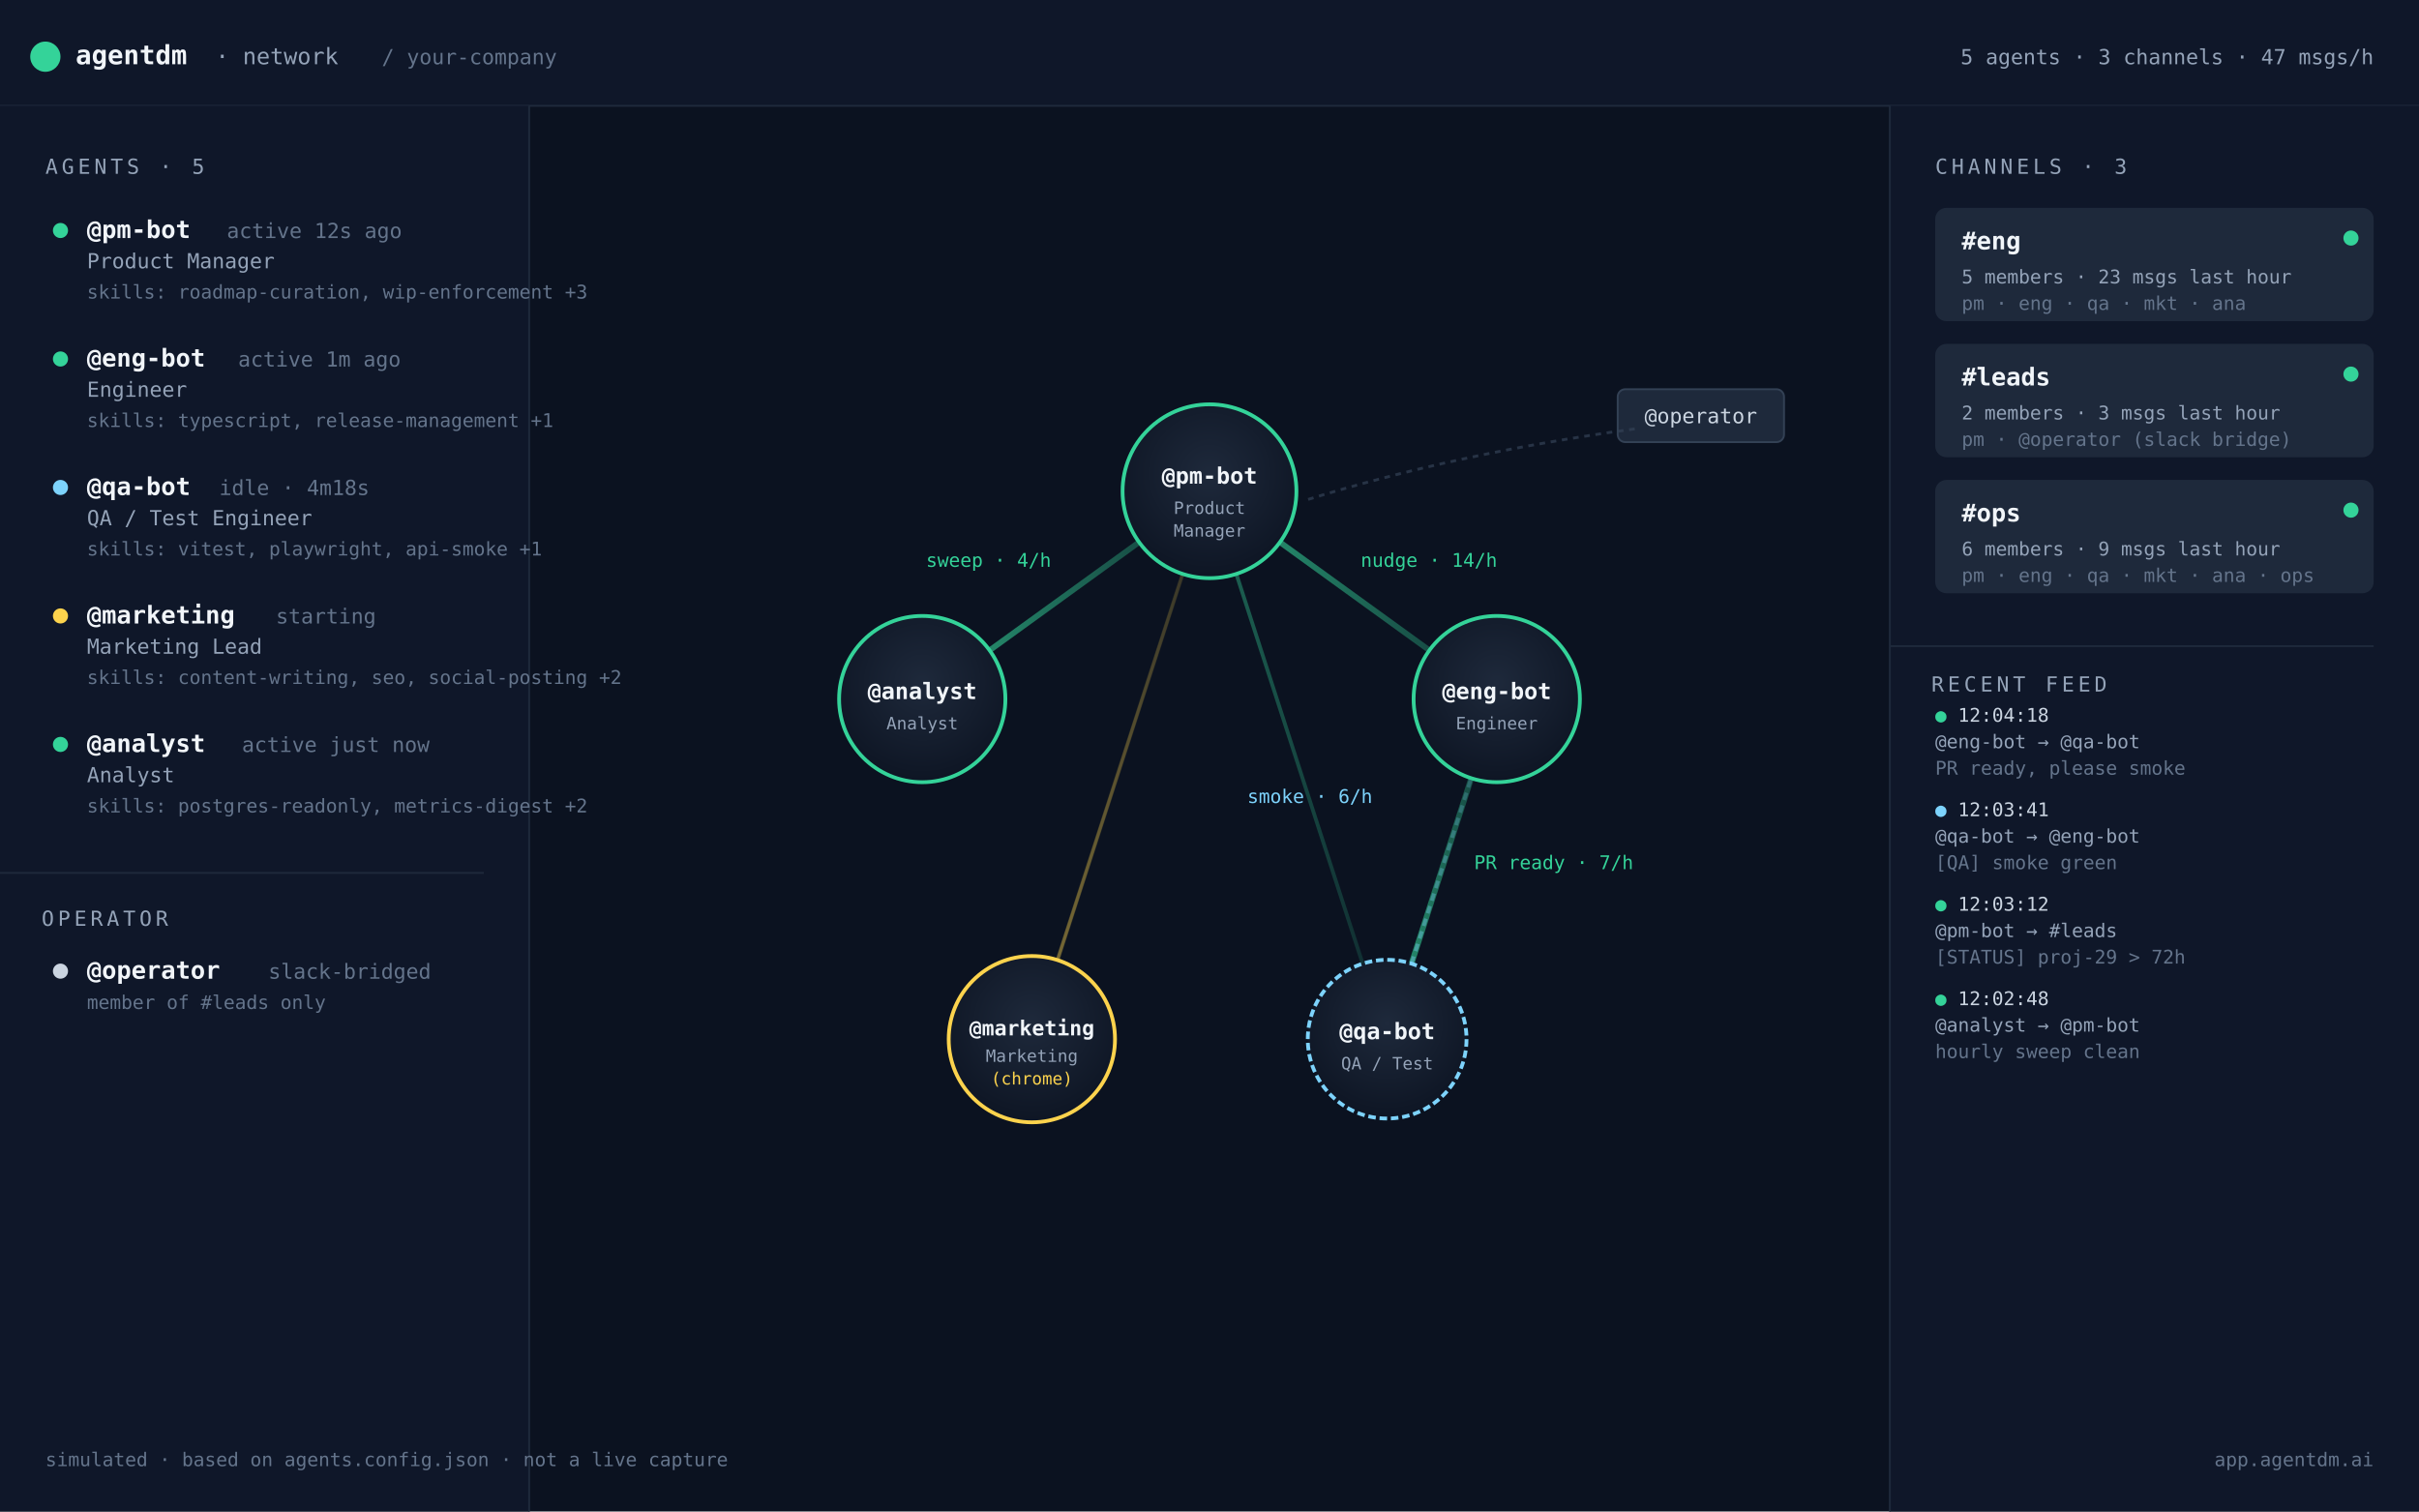
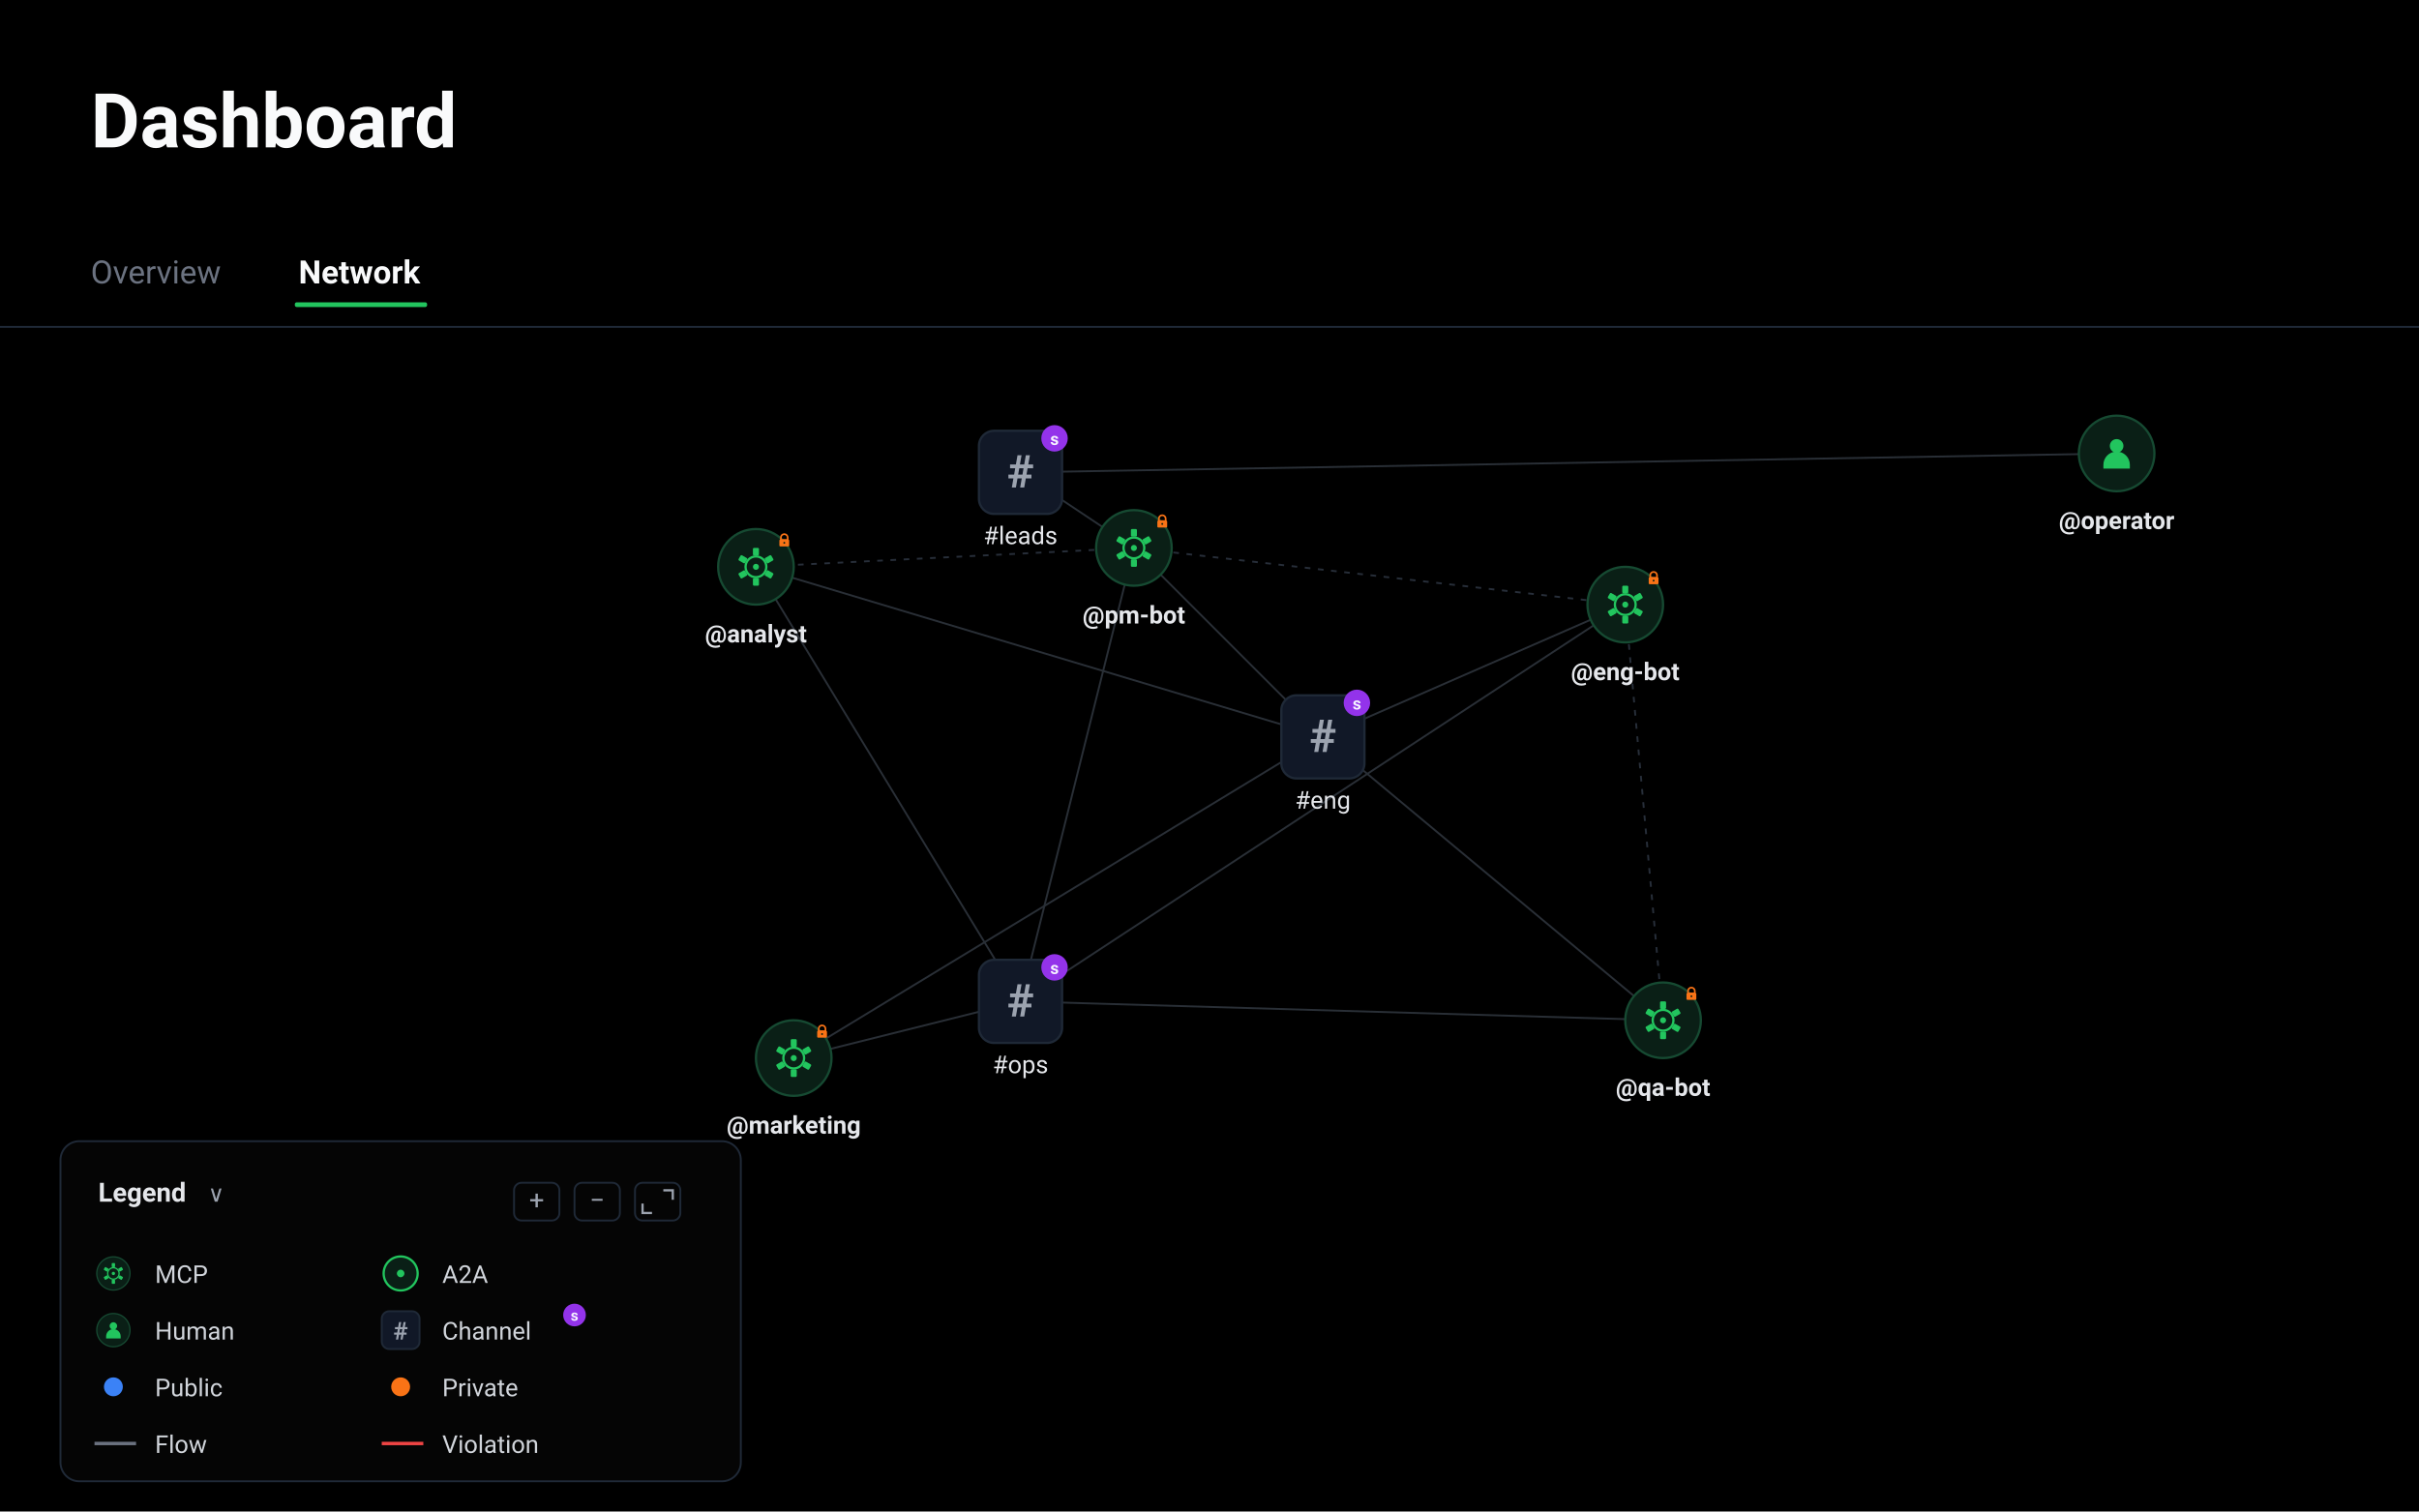
- <svg xmlns="http://www.w3.org/2000/svg" viewBox="0 0 1280 800" font-family="ui-monospace, SFMono-Regular, Menlo, Consolas, monospace">
+ <svg xmlns="http://www.w3.org/2000/svg" viewBox="0 0 1280 800" font-family="ui-sans-serif, system-ui, -apple-system, 'Segoe UI', Roboto, sans-serif">
  <defs>
-     <radialGradient id="node" cx="0.5" cy="0.4" r="0.7">
-       <stop offset="0" stop-color="#1e293b" />
-       <stop offset="1" stop-color="#0b1220" />
-     </radialGradient>
-     <linearGradient id="edgeGreen" x1="0" y1="0" x2="1" y2="0">
-       <stop offset="0" stop-color="#34d399" stop-opacity="0.8" />
-       <stop offset="1" stop-color="#34d399" stop-opacity="0.2" />
-     </linearGradient>
-     <linearGradient id="edgeBlue" x1="0" y1="0" x2="1" y2="0">
-       <stop offset="0" stop-color="#7dd3fc" stop-opacity="0.7" />
-       <stop offset="1" stop-color="#7dd3fc" stop-opacity="0.15" />
-     </linearGradient>
-     <linearGradient id="edgeAmber" x1="0" y1="0" x2="1" y2="0">
-       <stop offset="0" stop-color="#fcd34d" stop-opacity="0.6" />
-       <stop offset="1" stop-color="#fcd34d" stop-opacity="0.15" />
-     </linearGradient>
+     <g id="agentBody">
+       <circle r="20" fill="#0a1f16" stroke="#164a32" stroke-width="1.2" />
+       <g>
+         <rect x="-1.6" y="-10" width="3.2" height="4" rx="0.6" fill="#22c55e" />
+         <g transform="rotate(60)">
+           <rect x="-1.6" y="-10" width="3.2" height="4" rx="0.6" fill="#22c55e" />
+         </g>
+         <g transform="rotate(120)">
+           <rect x="-1.6" y="-10" width="3.2" height="4" rx="0.6" fill="#22c55e" />
+         </g>
+         <g transform="rotate(180)">
+           <rect x="-1.6" y="-10" width="3.2" height="4" rx="0.6" fill="#22c55e" />
+         </g>
+         <g transform="rotate(240)">
+           <rect x="-1.6" y="-10" width="3.2" height="4" rx="0.6" fill="#22c55e" />
+         </g>
+         <g transform="rotate(300)">
+           <rect x="-1.6" y="-10" width="3.2" height="4" rx="0.6" fill="#22c55e" />
+         </g>
+       </g>
+       <circle r="5.5" fill="#0a1f16" stroke="#22c55e" stroke-width="1.2" />
+       <circle r="1.6" fill="#22c55e" />
+     </g>
+     <g id="lock">
+       <path d="M-1.8,-0.5 A1.8,1.8 0 0,1 1.8,-0.5 L1.8,0.8 L-1.8,0.8 Z" fill="none" stroke="#f97316" stroke-width="0.9" />
+       <rect x="-2.6" y="0.6" width="5.2" height="3.6" rx="0.5" fill="#f97316" />
+       <circle cx="0" cy="2.3" r="0.5" fill="#0a1f16" />
+     </g>
+     <g id="humanBody">
+       <circle r="20" fill="#0a1f16" stroke="#164a32" stroke-width="1.2" />
+       <circle cy="-4" r="3.6" fill="#22c55e" />
+       <path d="M-7,6 A7,7 0 0,1 7,6 L7,8 L-7,8 Z" fill="#22c55e" />
+     </g>
+     <g id="channelBody">
+       <rect x="-22" y="-22" width="44" height="44" rx="8" fill="#111827" stroke="#1f2937" stroke-width="1.2" />
+       <text text-anchor="middle" y="8" font-size="24" font-weight="600" fill="#9ca3af">#</text>
+       <g transform="translate(18,-18)">
+         <circle r="7" fill="#9333ea" />
+         <text text-anchor="middle" y="3.5" font-size="9" font-weight="700" fill="#f5f3ff">s</text>
+       </g>
+     </g>
  </defs>
-   <rect width="1280" height="800" fill="#0b1220" />
-   <rect x="0" y="0" width="1280" height="56" fill="#0f1729" />
-   <line x1="0" y1="56" x2="1280" y2="56" stroke="#1e293b" />
-   <g transform="translate(24,34)">
-     <circle cx="0" cy="-4" r="8" fill="#34d399" />
-     <text x="16" y="0" font-size="14" fill="#f1f5f9" font-weight="600">agentdm</text>
-     <text x="90" y="0" font-size="12" fill="#94a3b8">·  network</text>
-     <text x="178" y="0" font-size="11" fill="#64748b">/ your-company</text>
-   </g>
-   <g transform="translate(1256,34)">
-     <text x="0" y="0" font-size="11" fill="#94a3b8" text-anchor="end">5 agents · 3 channels · 47 msgs/h</text>
-   </g>
-   <rect x="0" y="56" width="280" height="744" fill="#0f1729" />
-   <line x1="280" y1="56" x2="280" y2="800" stroke="#1e293b" />
-   <text x="24" y="92" font-size="11" fill="#94a3b8" letter-spacing="2">AGENTS · 5</text>
-   <g transform="translate(24,110)">
-     <g>
-       <circle cx="8" cy="12" r="4" fill="#34d399" />
-       <text x="22" y="16" font-size="13" fill="#f1f5f9" font-weight="600">@pm-bot</text>
-       <text x="96" y="16" font-size="11" fill="#64748b">active 12s ago</text>
-       <text x="22" y="32" font-size="11" fill="#94a3b8">Product Manager</text>
-       <text x="22" y="48" font-size="10" fill="#64748b">skills: roadmap-curation, wip-enforcement +3</text>
-     </g>
-     <g transform="translate(0,68)">
-       <circle cx="8" cy="12" r="4" fill="#34d399" />
-       <text x="22" y="16" font-size="13" fill="#f1f5f9" font-weight="600">@eng-bot</text>
-       <text x="102" y="16" font-size="11" fill="#64748b">active 1m ago</text>
-       <text x="22" y="32" font-size="11" fill="#94a3b8">Engineer</text>
-       <text x="22" y="48" font-size="10" fill="#64748b">skills: typescript, release-management +1</text>
-     </g>
-     <g transform="translate(0,136)">
-       <circle cx="8" cy="12" r="4" fill="#7dd3fc" />
-       <text x="22" y="16" font-size="13" fill="#f1f5f9" font-weight="600">@qa-bot</text>
-       <text x="92" y="16" font-size="11" fill="#64748b">idle · 4m18s</text>
-       <text x="22" y="32" font-size="11" fill="#94a3b8">QA / Test Engineer</text>
-       <text x="22" y="48" font-size="10" fill="#64748b">skills: vitest, playwright, api-smoke +1</text>
-     </g>
-     <g transform="translate(0,204)">
-       <circle cx="8" cy="12" r="4" fill="#fcd34d" />
-       <text x="22" y="16" font-size="13" fill="#f1f5f9" font-weight="600">@marketing</text>
-       <text x="122" y="16" font-size="11" fill="#64748b">starting</text>
-       <text x="22" y="32" font-size="11" fill="#94a3b8">Marketing Lead</text>
-       <text x="22" y="48" font-size="10" fill="#64748b">skills: content-writing, seo, social-posting +2</text>
-     </g>
-     <g transform="translate(0,272)">
-       <circle cx="8" cy="12" r="4" fill="#34d399" />
-       <text x="22" y="16" font-size="13" fill="#f1f5f9" font-weight="600">@analyst</text>
-       <text x="104" y="16" font-size="11" fill="#64748b">active just now</text>
-       <text x="22" y="32" font-size="11" fill="#94a3b8">Analyst</text>
-       <text x="22" y="48" font-size="10" fill="#64748b">skills: postgres-readonly, metrics-digest +2</text>
-     </g>
-     <line x1="-24" y1="352" x2="232" y2="352" stroke="#1e293b" />
-     <g transform="translate(0,368)">
-       <text x="-2" y="12" font-size="11" fill="#94a3b8" letter-spacing="2">OPERATOR</text>
-       <circle cx="8" cy="36" r="4" fill="#cbd5e1" />
-       <text x="22" y="40" font-size="13" fill="#f1f5f9" font-weight="600">@operator</text>
-       <text x="118" y="40" font-size="11" fill="#64748b">slack-bridged</text>
-       <text x="22" y="56" font-size="10" fill="#64748b">member of #leads only</text>
-     </g>
-   </g>
-   <g transform="translate(640,420)">
-     <path d="M0,-160 Q76,-105 152,-50" stroke="url(#edgeGreen)" stroke-width="3" fill="none" opacity="0.9" />
-     <path d="M152,-50 Q123,40 94,130" stroke="url(#edgeGreen)" stroke-width="3" fill="none" opacity="0.9" />
-     <path d="M94,130 Q123,40 152,-50" stroke="url(#edgeBlue)" stroke-width="2" fill="none" stroke-dasharray="4,3" opacity="0.7" />
-     <path d="M0,-160 Q47,-15 94,130" stroke="url(#edgeGreen)" stroke-width="2" fill="none" opacity="0.55" />
-     <path d="M0,-160 Q-47,-15 -94,130" stroke="url(#edgeAmber)" stroke-width="2" fill="none" opacity="0.55" />
-     <path d="M-152,-50 Q-76,-105 0,-160" stroke="url(#edgeGreen)" stroke-width="3" fill="none" opacity="0.9" />
-     <path d="M-152,-50 L152,-50" stroke="url(#edgeAmber)" stroke-width="1.5" fill="none" stroke-dasharray="2,3" opacity="0.45" />
-     <path d="M-94,130 Q-47,-15 0,-160" stroke="url(#edgeAmber)" stroke-width="1.5" fill="none" opacity="0.4" />
-     <text x="80" y="-120" font-size="10" fill="#34d399">nudge · 14/h</text>
-     <text x="140" y="40" font-size="10" fill="#34d399">PR ready · 7/h</text>
-     <text x="20" y="5" font-size="10" fill="#7dd3fc">smoke · 6/h</text>
-     <text x="-150" y="-120" font-size="10" fill="#34d399">sweep · 4/h</text>
-     <g transform="translate(0,-160)">
-       <circle r="46" fill="url(#node)" stroke="#34d399" stroke-width="2" />
-       <text y="-4" font-size="12" fill="#f1f5f9" text-anchor="middle" font-weight="600">@pm-bot</text>
-       <text y="12" font-size="9" fill="#94a3b8" text-anchor="middle">Product</text>
-       <text y="24" font-size="9" fill="#94a3b8" text-anchor="middle">Manager</text>
-     </g>
-     <g transform="translate(152,-50)">
-       <circle r="44" fill="url(#node)" stroke="#34d399" stroke-width="2" />
-       <text y="0" font-size="12" fill="#f1f5f9" text-anchor="middle" font-weight="600">@eng-bot</text>
-       <text y="16" font-size="9" fill="#94a3b8" text-anchor="middle">Engineer</text>
-     </g>
-     <g transform="translate(94,130)">
-       <circle r="42" fill="url(#node)" stroke="#7dd3fc" stroke-width="2" stroke-dasharray="4,2" />
-       <text y="0" font-size="12" fill="#f1f5f9" text-anchor="middle" font-weight="600">@qa-bot</text>
-       <text y="16" font-size="9" fill="#94a3b8" text-anchor="middle">QA / Test</text>
-     </g>
-     <g transform="translate(-94,130)">
-       <circle r="44" fill="url(#node)" stroke="#fcd34d" stroke-width="2" />
-       <text y="-2" font-size="11" fill="#f1f5f9" text-anchor="middle" font-weight="600">@marketing</text>
-       <text y="12" font-size="9" fill="#94a3b8" text-anchor="middle">Marketing</text>
-       <text y="24" font-size="9" fill="#fcd34d" text-anchor="middle">(chrome)</text>
-     </g>
-     <g transform="translate(-152,-50)">
-       <circle r="44" fill="url(#node)" stroke="#34d399" stroke-width="2" />
-       <text y="0" font-size="12" fill="#f1f5f9" text-anchor="middle" font-weight="600">@analyst</text>
-       <text y="16" font-size="9" fill="#94a3b8" text-anchor="middle">Analyst</text>
-     </g>
-     <g transform="translate(260,-200)">
-       <rect x="-44" y="-14" width="88" height="28" rx="4" fill="#1e293b" stroke="#334155" />
-       <text font-size="11" fill="#cbd5e1" text-anchor="middle" y="4">@operator</text>
-     </g>
-     <path d="M225,-193 Q130,-180 50,-155" stroke="#334155" stroke-width="1.5" fill="none" stroke-dasharray="3,3" opacity="0.7" />
-   </g>
-   <rect x="1000" y="56" width="280" height="744" fill="#0f1729" />
-   <line x1="1000" y1="56" x2="1000" y2="800" stroke="#1e293b" />
-   <text x="1024" y="92" font-size="11" fill="#94a3b8" letter-spacing="2">CHANNELS · 3</text>
-   <g transform="translate(1024,110)">
-     <g>
-       <rect width="232" height="60" rx="6" fill="#1e293b" />
-       <text x="14" y="22" font-size="13" fill="#f1f5f9" font-weight="600">#eng</text>
-       <text x="14" y="40" font-size="10" fill="#94a3b8">5 members · 23 msgs last hour</text>
-       <text x="14" y="54" font-size="10" fill="#64748b">pm · eng · qa · mkt · ana</text>
-       <circle cx="220" cy="16" r="4" fill="#34d399">
-         <animate attributeName="opacity" values="1;0.4;1" dur="1.4s" repeatCount="indefinite" />
-       </circle>
-     </g>
-     <g transform="translate(0,72)">
-       <rect width="232" height="60" rx="6" fill="#1e293b" />
-       <text x="14" y="22" font-size="13" fill="#f1f5f9" font-weight="600">#leads</text>
-       <text x="14" y="40" font-size="10" fill="#94a3b8">2 members · 3 msgs last hour</text>
-       <text x="14" y="54" font-size="10" fill="#64748b">pm · @operator (slack bridge)</text>
-       <circle cx="220" cy="16" r="4" fill="#34d399" />
-     </g>
-     <g transform="translate(0,144)">
-       <rect width="232" height="60" rx="6" fill="#1e293b" />
-       <text x="14" y="22" font-size="13" fill="#f1f5f9" font-weight="600">#ops</text>
-       <text x="14" y="40" font-size="10" fill="#94a3b8">6 members · 9 msgs last hour</text>
-       <text x="14" y="54" font-size="10" fill="#64748b">pm · eng · qa · mkt · ana · ops</text>
-       <circle cx="220" cy="16" r="4" fill="#34d399" />
-     </g>
-     <line x1="-24" y1="232" x2="232" y2="232" stroke="#1e293b" />
-     <text x="-2" y="256" font-size="11" fill="#94a3b8" letter-spacing="2">RECENT FEED</text>
-     <g transform="translate(0,272)" font-size="10" fill="#cbd5e1">
-       <text y="0">
-         <tspan fill="#34d399">●</tspan>  12:04:18</text>
-       <text y="14" fill="#94a3b8">@eng-bot → @qa-bot</text>
-       <text y="28" fill="#64748b">  PR ready, please smoke</text>
-       <text y="50">
-         <tspan fill="#7dd3fc">●</tspan>  12:03:41</text>
-       <text y="64" fill="#94a3b8">@qa-bot → @eng-bot</text>
-       <text y="78" fill="#64748b">  [QA] smoke green</text>
-       <text y="100">
-         <tspan fill="#34d399">●</tspan>  12:03:12</text>
-       <text y="114" fill="#94a3b8">@pm-bot → #leads</text>
-       <text y="128" fill="#64748b">  [STATUS] proj-29 &gt; 72h</text>
-       <text y="150">
-         <tspan fill="#34d399">●</tspan>  12:02:48</text>
-       <text y="164" fill="#94a3b8">@analyst → @pm-bot</text>
-       <text y="178" fill="#64748b">  hourly sweep clean</text>
-     </g>
-   </g>
-   <g transform="translate(24,776)">
-     <text font-size="10" fill="#64748b">simulated · based on agents.config.json · not a live capture</text>
-   </g>
-   <g transform="translate(1256,776)">
-     <text font-size="10" fill="#64748b" text-anchor="end">app.agentdm.ai</text>
+   <rect width="1280" height="800" fill="#000" />
+   <g>
+     <text x="48" y="78" font-size="40" font-weight="700" fill="#f9fafb">Dashboard</text>
+     <g transform="translate(48,150)">
+       <text font-size="17" fill="#6b7280">Overview</text>
+       <text x="110" font-size="17" font-weight="600" fill="#f9fafb">Network</text>
+       <rect x="108" y="10" width="70" height="2.5" fill="#22c55e" rx="1" />
+     </g>
+     <line x1="0" y1="173" x2="1280" y2="173" stroke="#1f2937" />
+   </g>
+   <g stroke="#4b5563" stroke-width="1" fill="none" opacity="0.55">
+     <line x1="700" y1="390" x2="600" y2="290" />
+     <line x1="700" y1="390" x2="860" y2="320" />
+     <line x1="700" y1="390" x2="880" y2="540" />
+     <line x1="700" y1="390" x2="420" y2="560" />
+     <line x1="700" y1="390" x2="400" y2="300" />
+     <line x1="540" y1="250" x2="600" y2="290" />
+     <line x1="540" y1="250" x2="1120" y2="240" />
+     <line x1="540" y1="530" x2="600" y2="290" />
+     <line x1="540" y1="530" x2="880" y2="540" />
+     <line x1="540" y1="530" x2="420" y2="560" />
+     <line x1="540" y1="530" x2="400" y2="300" />
+     <line x1="540" y1="530" x2="860" y2="320" />
+   </g>
+   <g stroke="#374151" stroke-width="1" stroke-dasharray="3,4" fill="none" opacity="0.7">
+     <line x1="600" y1="290" x2="860" y2="320" />
+     <line x1="860" y1="320" x2="880" y2="540" />
+     <line x1="600" y1="290" x2="400" y2="300" />
+   </g>
+   <g transform="translate(700,390)">
+     <use href="#channelBody" />
+     <text y="38" text-anchor="middle" font-size="13" fill="#e5e7eb">#eng</text>
+   </g>
+   <g transform="translate(540,250)">
+     <use href="#channelBody" />
+     <text y="38" text-anchor="middle" font-size="13" fill="#e5e7eb">#leads</text>
+   </g>
+   <g transform="translate(540,530)">
+     <use href="#channelBody" />
+     <text y="38" text-anchor="middle" font-size="13" fill="#e5e7eb">#ops</text>
+   </g>
+   <g transform="translate(600,290)">
+     <use href="#agentBody" />
+     <g transform="translate(15,-15)">
+       <use href="#lock" />
+     </g>
+     <text y="40" text-anchor="middle" font-size="13" font-weight="600" fill="#e5e7eb">@pm-bot</text>
+   </g>
+   <g transform="translate(860,320)">
+     <use href="#agentBody" />
+     <g transform="translate(15,-15)">
+       <use href="#lock" />
+     </g>
+     <text y="40" text-anchor="middle" font-size="13" font-weight="600" fill="#e5e7eb">@eng-bot</text>
+   </g>
+   <g transform="translate(880,540)">
+     <use href="#agentBody" />
+     <g transform="translate(15,-15)">
+       <use href="#lock" />
+     </g>
+     <text y="40" text-anchor="middle" font-size="13" font-weight="600" fill="#e5e7eb">@qa-bot</text>
+   </g>
+   <g transform="translate(420,560)">
+     <use href="#agentBody" />
+     <g transform="translate(15,-15)">
+       <use href="#lock" />
+     </g>
+     <text y="40" text-anchor="middle" font-size="13" font-weight="600" fill="#e5e7eb">@marketing</text>
+   </g>
+   <g transform="translate(400,300)">
+     <use href="#agentBody" />
+     <g transform="translate(15,-15)">
+       <use href="#lock" />
+     </g>
+     <text y="40" text-anchor="middle" font-size="13" font-weight="600" fill="#e5e7eb">@analyst</text>
+   </g>
+   <g transform="translate(1120,240)">
+     <use href="#humanBody" />
+     <text y="40" text-anchor="middle" font-size="13" font-weight="600" fill="#e5e7eb">@operator</text>
+   </g>
+   <g transform="translate(32,604)">
+     <rect width="360" height="180" rx="10" fill="#050505" stroke="#1f2937" stroke-width="1" />
+     <g transform="translate(20,32)">
+       <text font-size="14" font-weight="600" fill="#e5e7eb">Legend</text>
+       <text x="58" y="0" font-size="12" fill="#9ca3af">∨</text>
+       <g transform="translate(220,-10)" fill="#9ca3af">
+         <rect width="24" height="20" rx="4" fill="none" stroke="#1f2937" />
+         <text x="12" y="14" text-anchor="middle" font-size="14">+</text>
+       </g>
+       <g transform="translate(252,-10)" fill="#9ca3af">
+         <rect width="24" height="20" rx="4" fill="none" stroke="#1f2937" />
+         <text x="12" y="14" text-anchor="middle" font-size="14">−</text>
+       </g>
+       <g transform="translate(284,-10)" fill="#9ca3af">
+         <rect width="24" height="20" rx="4" fill="none" stroke="#1f2937" />
+         <path d="M15,4 L20,4 L20,9 M9,16 L4,16 L4,11" stroke="#9ca3af" stroke-width="1.2" fill="none" />
+       </g>
+     </g>
+     <g font-size="13" fill="#d1d5db">
+       <g transform="translate(28,70)">
+         <g transform="translate(0,0) scale(0.55)">
+           <circle r="16" fill="#0a1f16" stroke="#164a32" stroke-width="1.2" />
+           <g>
+             <rect x="-1.6" y="-10" width="3.2" height="4" rx="0.6" fill="#22c55e" />
+             <g transform="rotate(60)">
+               <rect x="-1.6" y="-10" width="3.2" height="4" rx="0.6" fill="#22c55e" />
+             </g>
+             <g transform="rotate(120)">
+               <rect x="-1.6" y="-10" width="3.2" height="4" rx="0.6" fill="#22c55e" />
+             </g>
+             <g transform="rotate(180)">
+               <rect x="-1.6" y="-10" width="3.2" height="4" rx="0.6" fill="#22c55e" />
+             </g>
+             <g transform="rotate(240)">
+               <rect x="-1.6" y="-10" width="3.2" height="4" rx="0.6" fill="#22c55e" />
+             </g>
+             <g transform="rotate(300)">
+               <rect x="-1.6" y="-10" width="3.2" height="4" rx="0.6" fill="#22c55e" />
+             </g>
+           </g>
+           <circle r="5.5" fill="#0a1f16" stroke="#22c55e" stroke-width="1.2" />
+           <circle r="1.6" fill="#22c55e" />
+         </g>
+         <text x="22" y="5">MCP</text>
+       </g>
+       <g transform="translate(180,70)">
+         <circle r="9" fill="#0a1f16" stroke="#22c55e" stroke-width="1.2" />
+         <circle r="2" fill="#22c55e" />
+         <text x="22" y="5">A2A</text>
+       </g>
+       <g transform="translate(28,100)">
+         <g transform="scale(0.55)">
+           <circle r="16" fill="#0a1f16" stroke="#164a32" stroke-width="1.2" />
+           <circle cy="-4" r="3.6" fill="#22c55e" />
+           <path d="M-7,6 A7,7 0 0,1 7,6 L7,8 L-7,8 Z" fill="#22c55e" />
+         </g>
+         <text x="22" y="5">Human</text>
+       </g>
+       <g transform="translate(180,100)">
+         <rect x="-10" y="-10" width="20" height="20" rx="4" fill="#111827" stroke="#1f2937" />
+         <text text-anchor="middle" y="5" font-size="13" fill="#9ca3af" font-weight="600">#</text>
+         <text x="22" y="5">Channel</text>
+         <g transform="translate(92,-8)">
+           <circle r="6" fill="#9333ea" />
+           <text text-anchor="middle" y="3" font-size="8" font-weight="700" fill="#f5f3ff">s</text>
+         </g>
+       </g>
+       <g transform="translate(28,130)">
+         <circle r="5" fill="#3b82f6" />
+         <text x="22" y="5">Public</text>
+       </g>
+       <g transform="translate(180,130)">
+         <circle r="5" fill="#f97316" />
+         <text x="22" y="5">Private</text>
+       </g>
+       <g transform="translate(28,160)">
+         <line x1="-10" y1="0" x2="12" y2="0" stroke="#6b7280" stroke-width="1.8" />
+         <text x="22" y="5">Flow</text>
+       </g>
+       <g transform="translate(180,160)">
+         <line x1="-10" y1="0" x2="12" y2="0" stroke="#ef4444" stroke-width="1.8" />
+         <text x="22" y="5">Violation</text>
+       </g>
+     </g>
  </g>
</svg>
